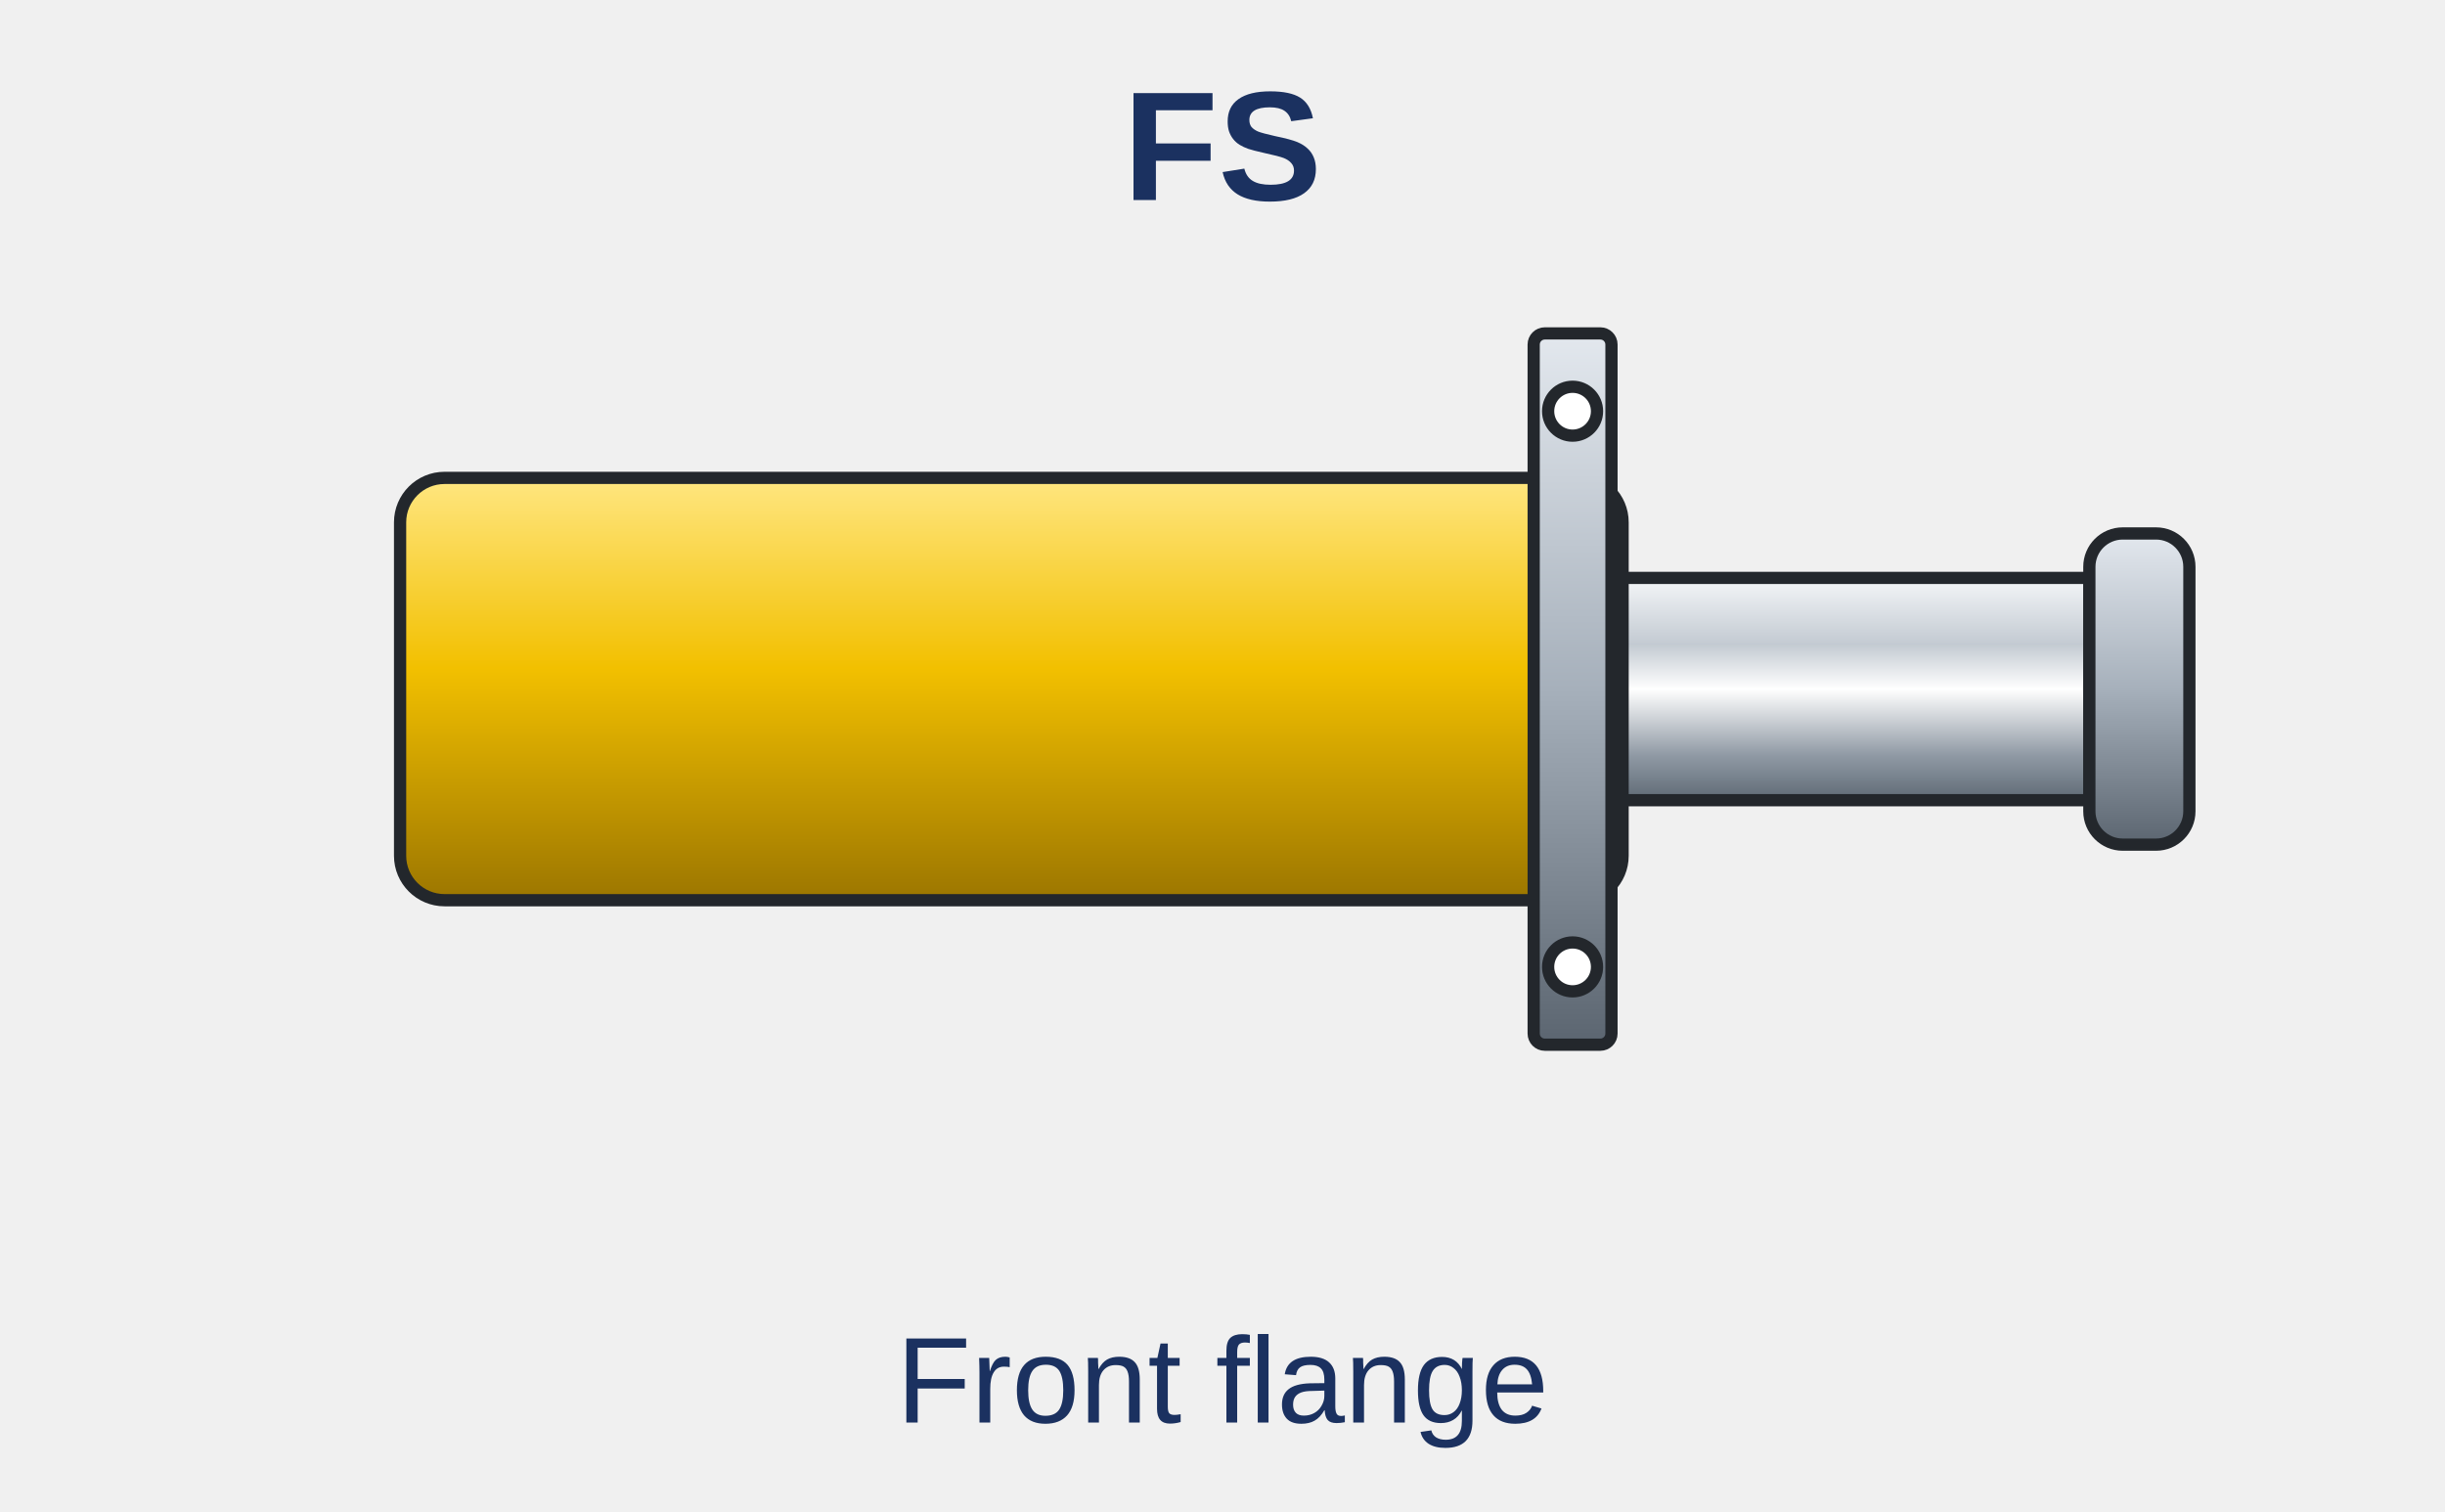
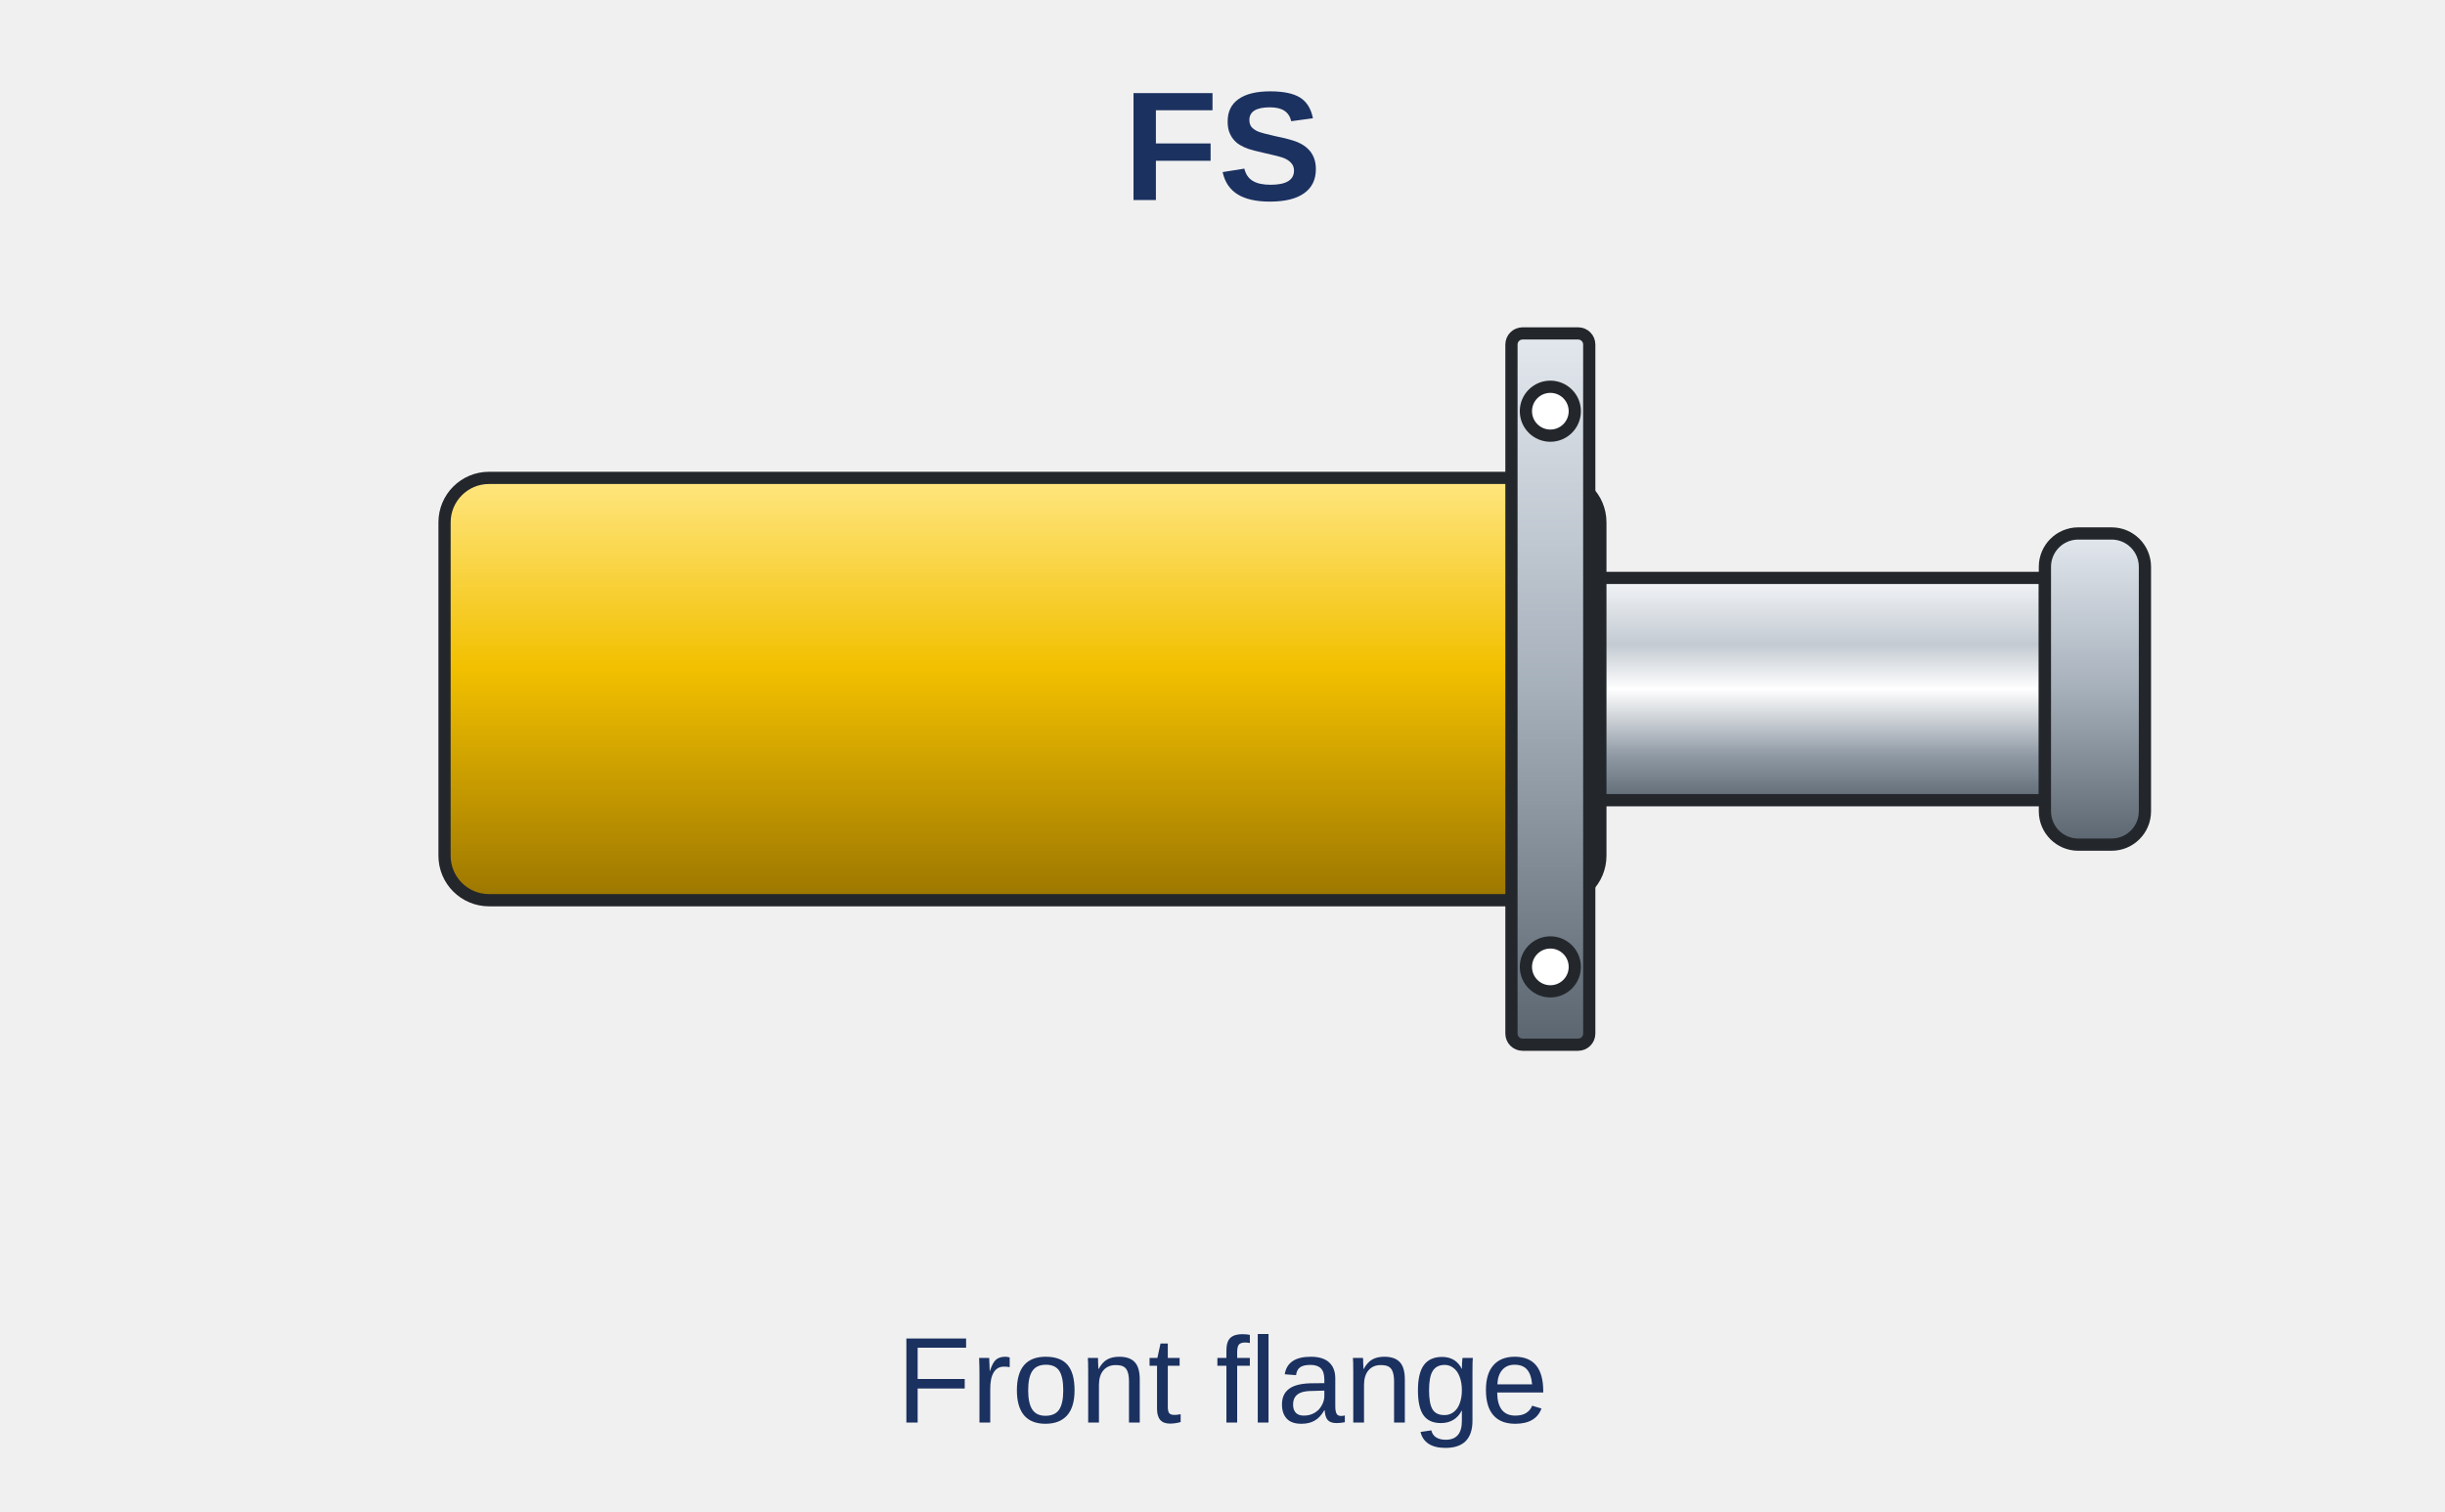
<svg xmlns="http://www.w3.org/2000/svg" viewBox="10 4 220 136" stroke-linejoin="round">
  <defs>
    <linearGradient id="chrome" x1="0" y1="0" x2="0" y2="1">
      <stop offset="0" stop-color="#f4f6f8" />
      <stop offset=".3" stop-color="#c3cad2" />
      <stop offset=".5" stop-color="#ffffff" />
      <stop offset=".8" stop-color="#8f99a4" />
      <stop offset="1" stop-color="#5f6a75" />
    </linearGradient>
    <linearGradient id="black" x1="0" y1="0" x2="0" y2="1">
      <stop offset="0" stop-color="#6b6f75" />
      <stop offset=".45" stop-color="#2a2d31" />
      <stop offset="1" stop-color="#0d0e10" />
    </linearGradient>
    <linearGradient id="yellow" x1="0" y1="0" x2="0" y2="1">
      <stop offset="0" stop-color="#ffe680" />
      <stop offset=".45" stop-color="#f2c000" />
      <stop offset="1" stop-color="#9c7600" />
    </linearGradient>
    <linearGradient id="blue" x1="0" y1="0" x2="0" y2="1">
      <stop offset="0" stop-color="#8dbbff" />
      <stop offset=".45" stop-color="#1f6fe0" />
      <stop offset="1" stop-color="#0b3a86" />
    </linearGradient>
    <linearGradient id="red" x1="0" y1="0" x2="0" y2="1">
      <stop offset="0" stop-color="#ff8a80" />
      <stop offset=".45" stop-color="#d81c1c" />
      <stop offset="1" stop-color="#761010" />
    </linearGradient>
    <linearGradient id="steel" x1="0" y1="0" x2="0" y2="1">
      <stop offset="0" stop-color="#e3e8ee" />
      <stop offset=".5" stop-color="#a6b0bb" />
      <stop offset="1" stop-color="#5b6570" />
    </linearGradient>
    <linearGradient id="pu" x1="0" y1="0" x2="0" y2="1">
      <stop offset="0" stop-color="#555" />
      <stop offset=".5" stop-color="#1b1b1b" />
      <stop offset="1" stop-color="#000" />
    </linearGradient>
  </defs>
-   <rect x="46.0" y="47.0" width="110.0" height="38.0" rx="4" fill="url(#yellow)" stroke="#23272c" stroke-width="1.1" />
-   <rect x="156.0" y="56.0" width="42.0" height="20.0" rx="0" fill="url(#chrome)" stroke="#23272c" stroke-width="1.1" />
-   <rect x="198.0" y="52.0" width="9.0" height="28.0" rx="3" fill="url(#steel)" stroke="#23272c" stroke-width="1.1" />
-   <rect x="148.0" y="34.0" width="7.0" height="64.0" rx="1" fill="url(#steel)" stroke="#23272c" stroke-width="1.1" />
-   <circle cx="151.5" cy="41" r="2.2" fill="#fff" stroke="#23272c" stroke-width="1.1" />
-   <circle cx="151.5" cy="91" r="2.2" fill="#fff" stroke="#23272c" stroke-width="1.1" />
+   <rect x="50.0" y="47.0" width="104.0" height="38.0" rx="4" fill="url(#yellow)" stroke="#23272c" stroke-width="1.1" />
+   <rect x="154.0" y="56.0" width="40.0" height="20.0" rx="0" fill="url(#chrome)" stroke="#23272c" stroke-width="1.1" />
+   <rect x="194.0" y="52.0" width="9.0" height="28.0" rx="3" fill="url(#steel)" stroke="#23272c" stroke-width="1.1" />
+   <rect x="146.0" y="34.0" width="7.0" height="64.0" rx="1" fill="url(#steel)" stroke="#23272c" stroke-width="1.1" />
+   <circle cx="149.5" cy="41" r="2.2" fill="#fff" stroke="#23272c" stroke-width="1.1" />
+   <circle cx="149.5" cy="91" r="2.2" fill="#fff" stroke="#23272c" stroke-width="1.1" />
  <text x="120" y="22" font-size="14" font-weight="700" fill="#1B3160" font-family="Arial" text-anchor="middle">FS</text>
  <text x="120" y="132" font-size="11" fill="#1B3160" font-family="Arial" text-anchor="middle">Front flange</text>
</svg>
